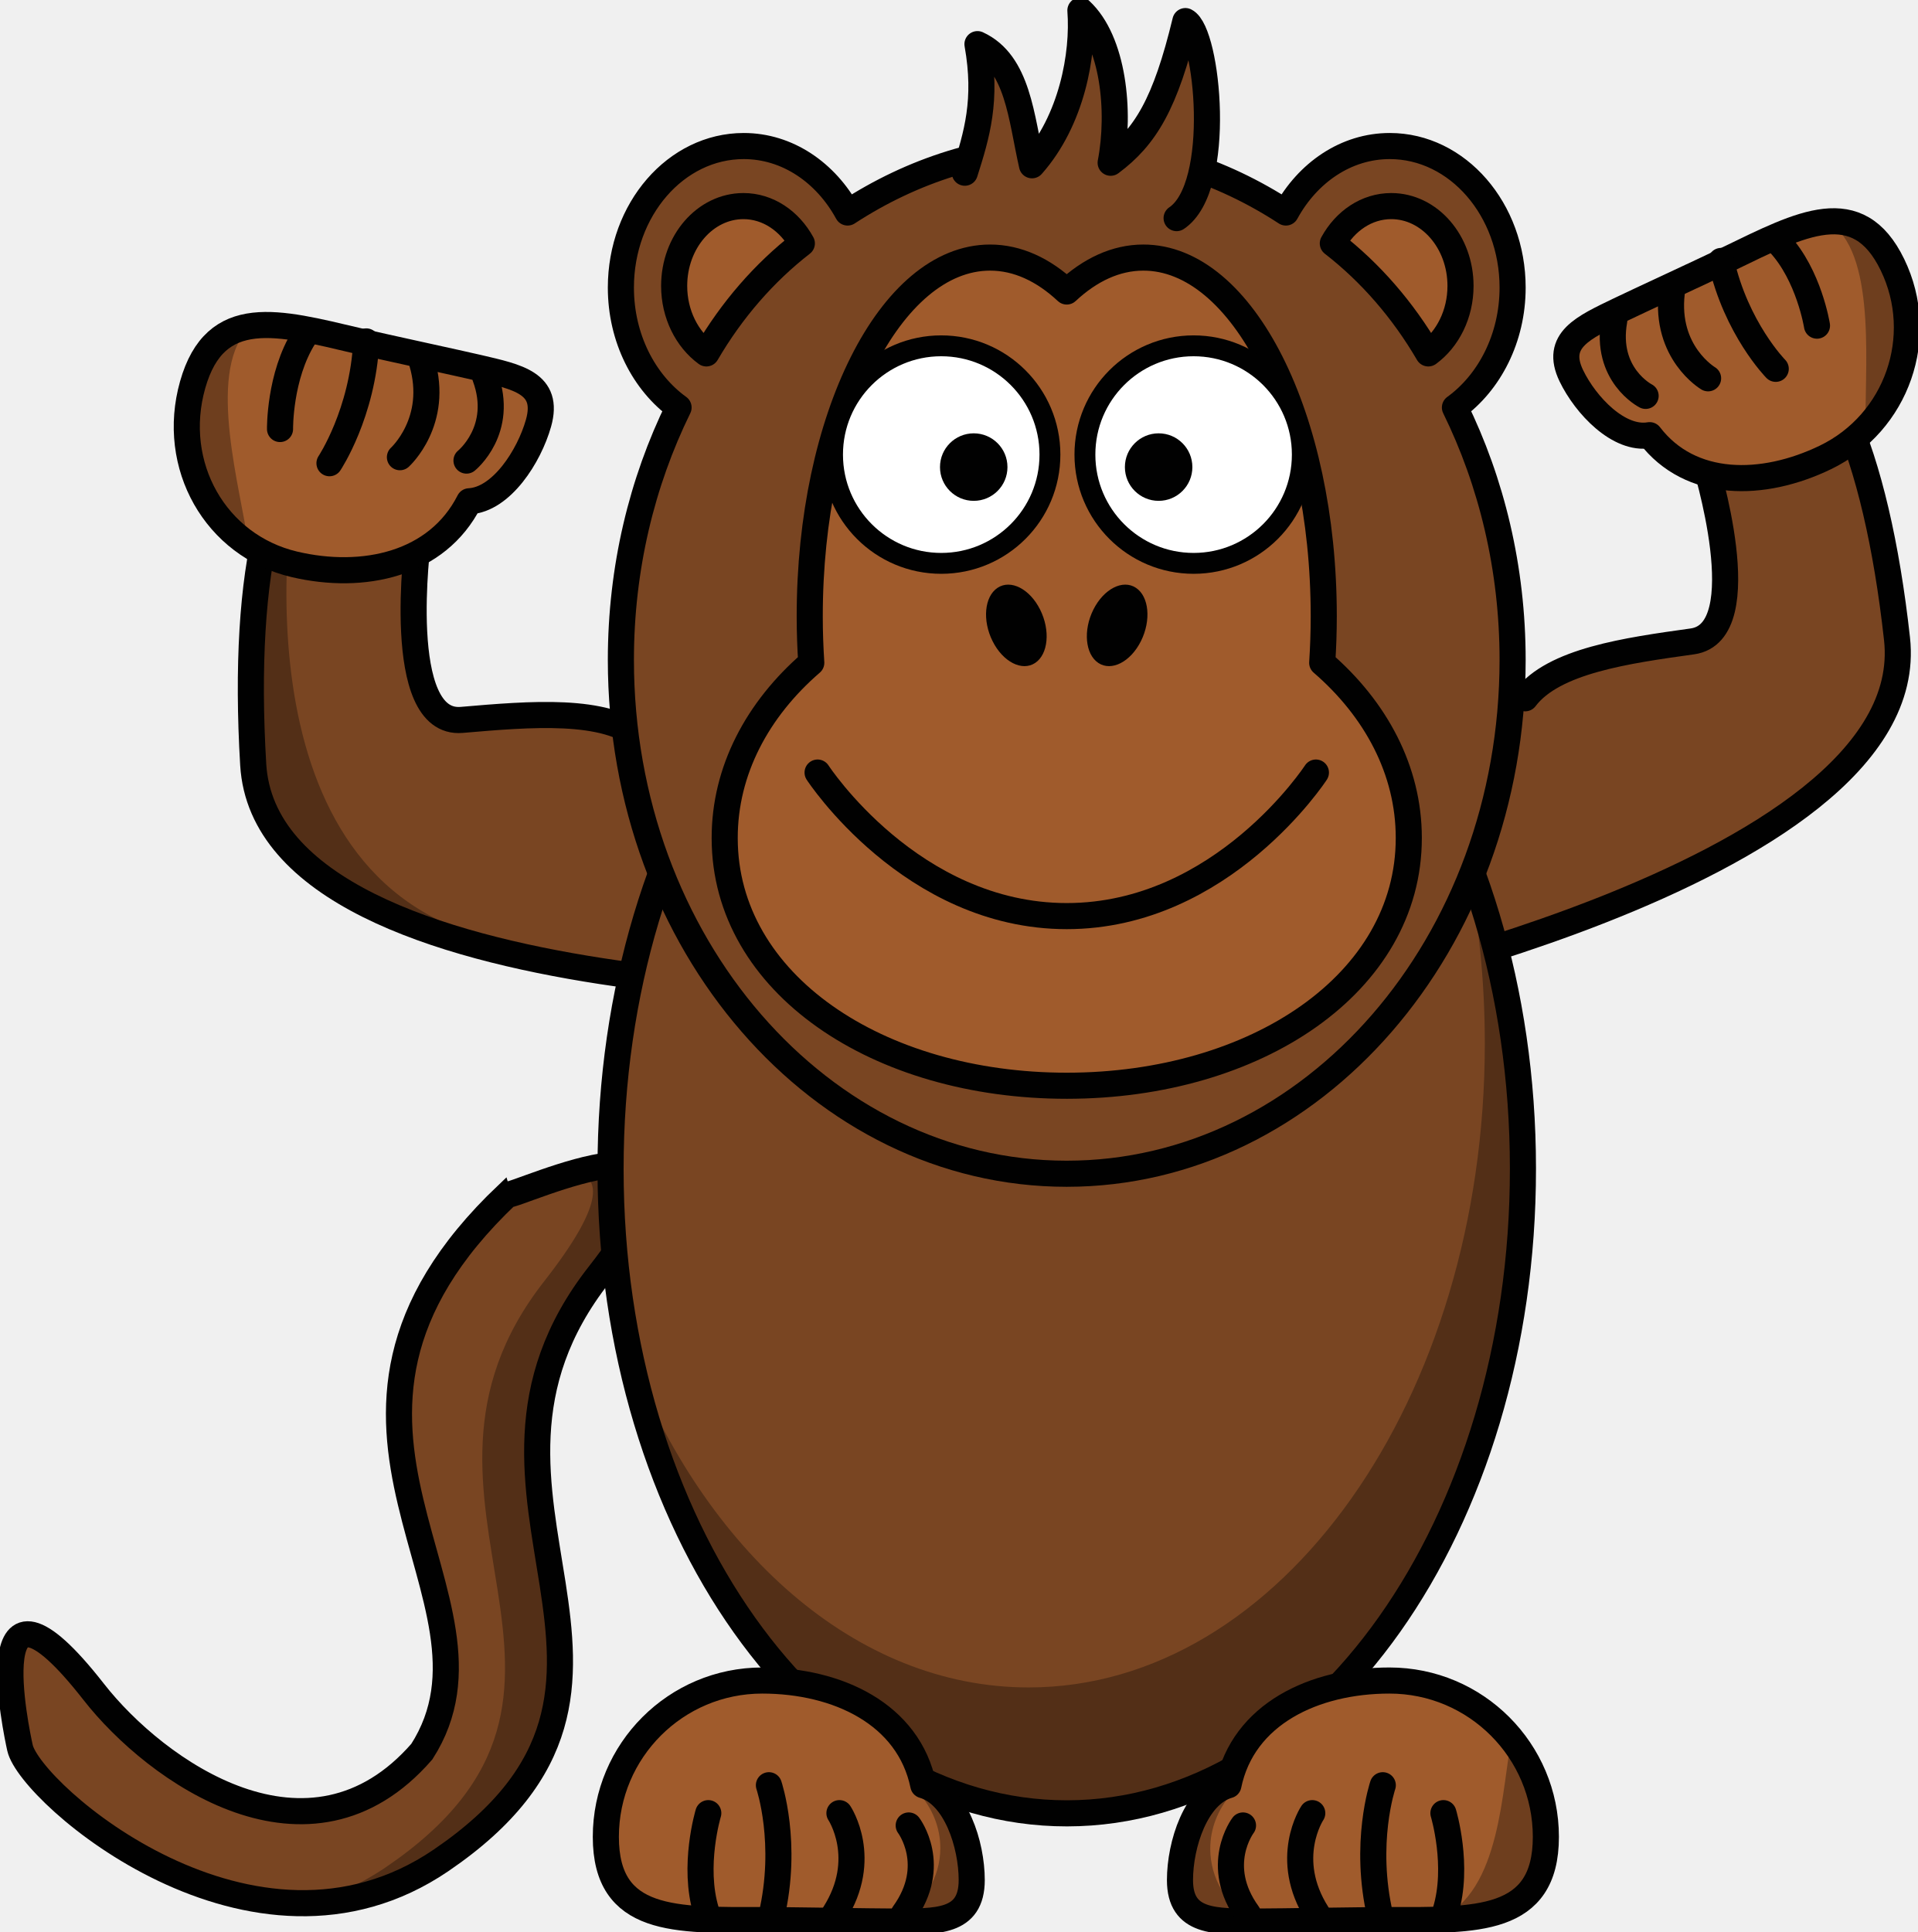
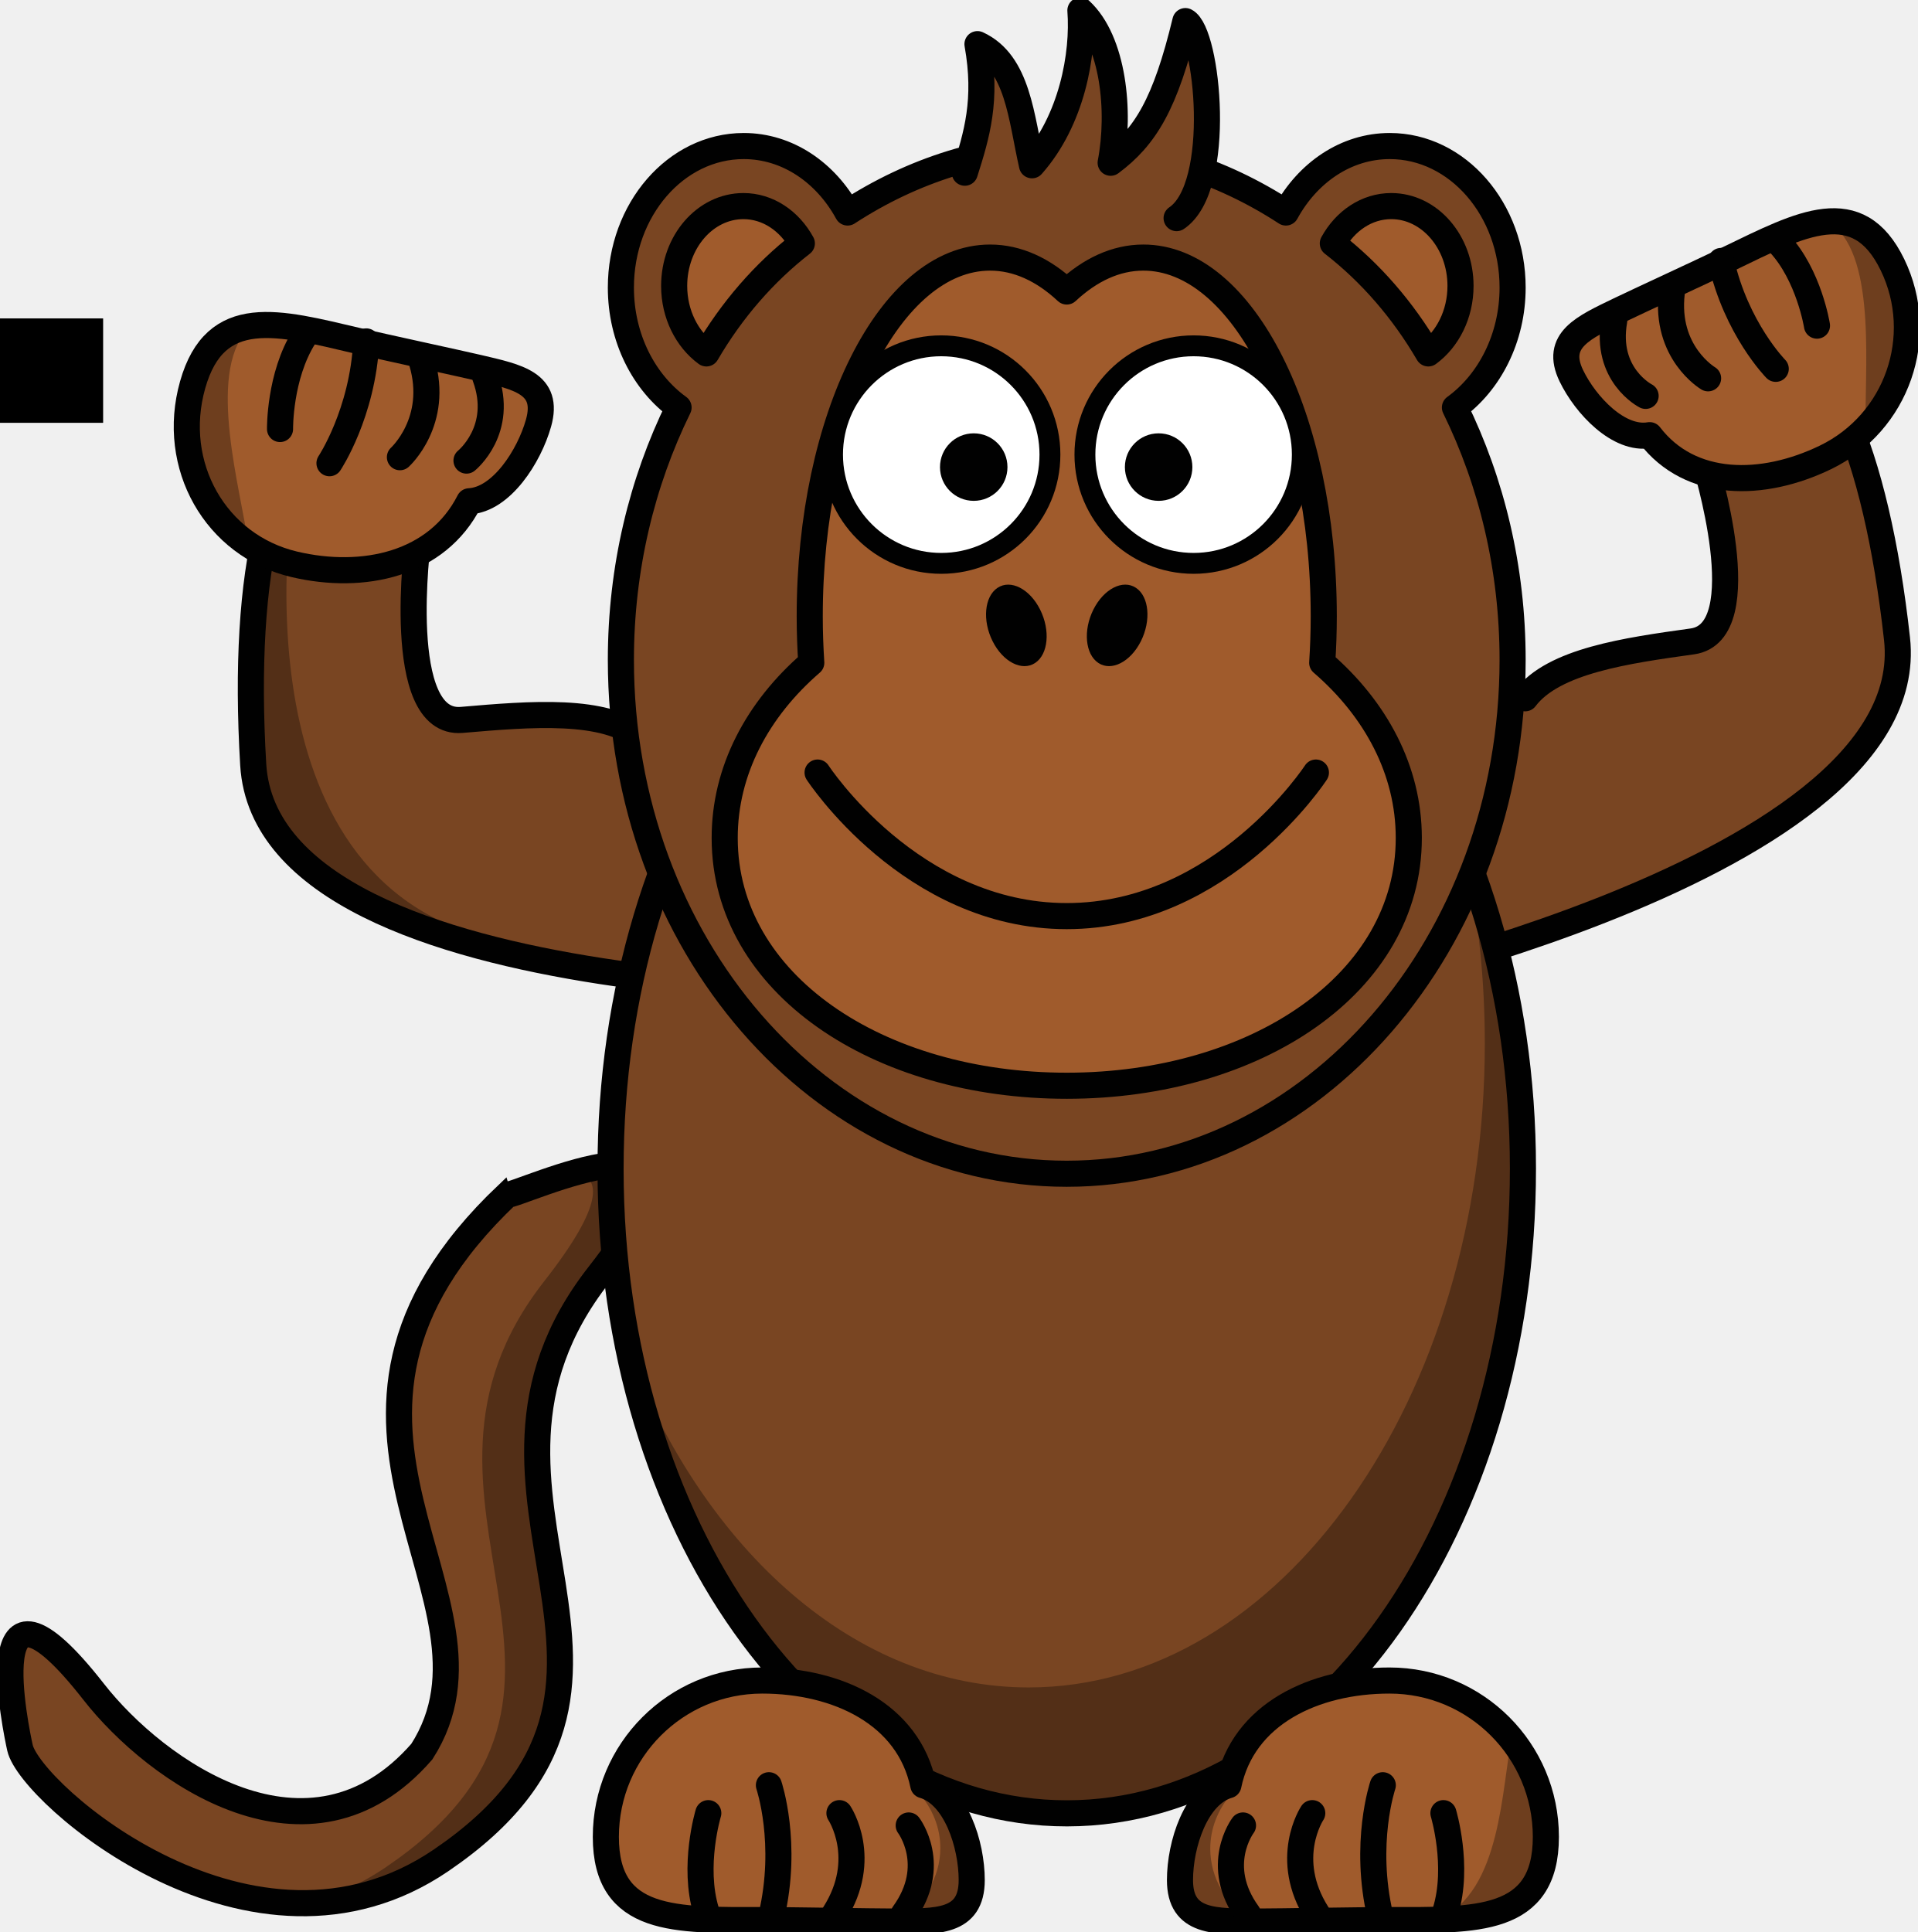
<svg xmlns="http://www.w3.org/2000/svg" version="1.1" width="367.324" height="370.116" id="svg2">
  <defs id="defs68" />
  <g transform="translate(-10.24296,51)" id="g123">
+     <rect id="test" x="10" y="10" width="20" height="20" />
    <g transform="matrix(0.0532928,-0.9985789,0.9985789,0.0532928,-172.6845,300.8119)" id="gTail">
      <path d="M 137.722,273.167 C 91.054,228.966 60.902,279.923 30.278,262.499 4.445,242.332 23.778,211.832 38.362,199.124 66.033,175.013 29.764,184.783 26.901,185.589 18.288,188.012 -16.697,232.639 9.669,267.277 46.346,315.46 78.983,260.475 123.333,291.526 161.035,317.923 137,274.198 137.722,273.167 z" id="path3229" style="fill:#794522;stroke:#010101;stroke-width:5" />
      <path d="m 9.669,267.273 c 36.675,48.184 69.316,-6.784 113.667,24.266 23.796,16.662 22.988,5.39 19.343,-5.452 -0.737,4.856 -5.87,5.731 -21.186,-4.992 C 77.143,250.044 44.502,305.013 7.827,256.828 4.119,251.957 1.625,246.887 0.099,241.766 c 0.539,8.607 3.343,17.327 9.57,25.507 z" id="path3334" style="fill:#010101;fill-opacity:0.314" />
    </g>
    <g transform="matrix(-0.6647481,0.7470676,-0.7470676,-0.6647481,242.3623,82.25016)" id="gArmRight">
      <g id="g248">
        <path d="M 86.292,11.072 C 73.817,-1.393 165.9,94.311 131.932,128.377 105.424,154.963 81.978,167.62 72.413,158.564 l 6.377,-25.156 c 0,0 29.76,-20.125 20.194,-29.181 -9.566,-9.056 -20.194,-19.118 -20.194,-28.175" id="path250" style="fill:#794522;stroke:#010101;stroke-width:5;stroke-linecap:round" />
        <path d="m 129.337,78.238 c 1.86,-1.006 10.628,8.301 10.628,36.224 0,13.516 -47.893,47.72 -60.848,48.048 6.41,-2.531 66.693,-40.249 50.219,-84.272 z" id="path3349_2_" style="fill:#010101;fill-opacity:0.314" />
      </g>
      <g id="g253">
        <path d="m 66.738,130.991 c 13.145,-3.455 24.832,5.064 31.296,17.001 7.391,13.656 1.687,30.416 -12.733,37.414 -14.421,6.998 -19.905,-4.333 -27.297,-17.984 -2.459,-4.547 -9.775,-17.479 -11.523,-20.707 -3.684,-6.804 -6.931,-12.202 0.257,-15.69 5.939,-2.882 15.65,-4.427 19.999,-0.033 z" id="path255" style="fill:#a05b2c;stroke:#010101;stroke-width:5;stroke-linecap:round;stroke-linejoin:round" />
        <path d="M 64.23,175.565 C 73.016,174.106 80.492,167.274 80.492,167.274" id="path2510_6_" style="fill:#a05b2c;stroke:#010101;stroke-width:5;stroke-linecap:round" />
        <path d="M 56.969,166.087 C 67.716,157.434 79.089,155.841 79.089,155.841" id="path2512_6_" style="fill:#a05b2c;stroke:#010101;stroke-width:5;stroke-linecap:round" />
        <path d="m 52.835,155.503 c 6.247,-10.085 16.422,-8.978 16.422,-8.978" id="path2514_12_" style="fill:#a05b2c;stroke:#010101;stroke-width:5;stroke-linecap:round" />
        <path d="m 46.901,144.544 c 5.114,-9.536 14.361,-7.979 14.361,-7.979" id="path2514_11_" style="fill:#a05b2c;stroke:#010101;stroke-width:5;stroke-linecap:round" />
        <path d="m 101.061,157.096 c -0.79,5.177 -2.995,15.59 -6.202,20.755 -7.911,12.741 -15.445,11.251 -24.284,6.747 11.563,-0.008 23.617,-19.516 30.485,-27.501 z" id="path3349_1_" style="fill:#010101;fill-opacity:0.314" />
      </g>
    </g>
    <g transform="matrix(-0.798089,-0.6025396,0.6025396,-0.798089,548.3214,345.5645)" id="gArmLeft">
      <g id="g264">
        <path d="m 347.522,-3.001 c 11.738,-12.386 -74.901,82.725 -42.941,116.579 24.941,26.421 47,39 56,30 l -6,-25 c 0,0 -28,-20 -19,-29 9,-9 19,-19 19,-28" id="path266" style="fill:#794522;stroke:#010101;stroke-width:5;stroke-linecap:round" />
      </g>
      <g id="g268">
        <path d="m 365.92,116.176 c -12.368,-3.434 -23.364,5.033 -29.446,16.896 -6.954,13.571 -1.587,30.228 11.98,37.182 13.568,6.955 18.728,-4.306 25.683,-17.873 2.314,-4.519 9.197,-17.371 10.842,-20.579 3.466,-6.762 6.521,-12.126 -0.242,-15.593 -5.588,-2.864 -14.725,-4.4 -18.817,-0.033 z" id="path270" style="fill:#a05b2c;stroke:#010101;stroke-width:5;stroke-linecap:round;stroke-linejoin:round" />
        <path d="m 368.28,160.474 c -8.267,-1.45 -15.301,-8.24 -15.301,-8.24" id="path2510_1_" style="fill:#a05b2c;stroke:#010101;stroke-width:5;stroke-linecap:round" />
        <path d="M 375.112,151.054 C 365,142.455 354.299,140.872 354.299,140.872" id="path2512_1_" style="fill:#a05b2c;stroke:#010101;stroke-width:5;stroke-linecap:round" />
        <path d="M 379.001,140.536 C 373.123,130.513 363.55,131.614 363.55,131.614" id="path2514_2_" style="fill:#a05b2c;stroke:#010101;stroke-width:5;stroke-linecap:round" />
        <path d="m 384.584,129.645 c -4.812,-9.477 -13.512,-7.93 -13.512,-7.93" id="path2514_1_" style="fill:#a05b2c;stroke:#010101;stroke-width:5;stroke-linecap:round" />
        <path d="m 333.627,142.119 c 0.743,5.145 2.818,15.493 5.835,20.626 7.443,12.662 14.532,11.181 22.848,6.705 -10.879,-0.008 -22.221,-19.395 -28.683,-27.331 z" id="path3349_3_" style="fill:#010101;fill-opacity:0.314" />
      </g>
    </g>
    <g id="gBody">
      <path d="m 302.007,172.915 c 0.033,68.145 -39.069,123.424 -87.337,123.469 -48.268,0.046 -87.422,-55.158 -87.455,-123.303 0,-0.055 0,-0.11 0,-0.166 C 127.182,104.771 166.285,49.492 214.553,49.447 262.82,49.401 301.975,104.607 302.007,172.751 c 0,0.055 0,0.109 0,0.164 z" id="path2383" style="fill:#794522;stroke:#010101;stroke-width:5;stroke-linecap:round;stroke-linejoin:round" />
      <path d="m 291.229,114.295 c 2.269,10.975 3.475,22.589 3.475,34.594 0,68.108 -39.146,123.375 -87.388,123.375 -33.166,0 -62.047,-26.132 -76.852,-64.594 10.641,51.2 44.175,88.625 83.869,88.625 48.243,0 87.388,-55.267 87.388,-123.375 0,-21.21 -3.806,-41.187 -10.492,-58.625 z" id="path3339" style="fill:#010101;fill-opacity:0.314" />
    </g>
    <g id="gHead">
      <g id="g279">
        <path d="m 152.726,-23.022 c -12.988,0 -23.534,12.15 -23.534,27.117 0,9.685 4.416,18.175 11.051,22.971 C 133.228,41.353 129.192,57.842 129.192,75.419 c 0,54.329 38.246,98.438 85.401,98.438 47.153,0 85.436,-44.109 85.436,-98.438 0,-17.577 -4.037,-34.066 -11.051,-48.353 C 295.598,22.266 300.029,13.767 300.029,4.095 c 0,-14.967 -10.547,-27.117 -23.534,-27.117 -8.395,0 -15.735,5.104 -19.9,12.733 -12.407,-8.094 -26.737,-12.733 -42.003,-12.733 -15.262,0 -29.564,4.643 -41.967,12.733 -4.163,-7.629 -11.503,-12.733 -19.899,-12.733 z" id="path2479" style="fill:#794522;stroke:#010101;stroke-width:5;stroke-linecap:round;stroke-linejoin:round" />
        <path d="m 276.778,-11.519 c -4.72,0 -8.842,2.865 -11.193,7.147 7.219,5.602 13.434,12.755 18.291,21.075 3.704,-2.712 6.173,-7.503 6.173,-12.931 0,-8.438 -5.947,-15.291 -13.27,-15.291 z" id="path2483" style="fill:#a05b2c;stroke:#010101;stroke-width:5;stroke-linecap:round;stroke-linejoin:round" />
        <path d="m 152.668,-11.519 c 4.72,0 8.842,2.865 11.193,7.147 -7.218,5.602 -13.434,12.755 -18.29,21.075 -3.705,-2.712 -6.173,-7.503 -6.173,-12.931 0,-8.438 5.947,-15.291 13.27,-15.291 z" id="path2523" style="fill:#a05b2c;stroke:#010101;stroke-width:5;stroke-linecap:round;stroke-linejoin:round" />
        <path d="m 235.658,-9.215 c 8.965,-6.026 5.943,-35.613 1.682,-37.745 -3.825,15.867 -7.651,22.161 -14.319,27.138 1.89,-9.828 0.534,-23.342 -5.795,-29.178 0.641,8.4 -1.635,21.043 -9.272,29.662 -2.073,-9.097 -2.658,-19.628 -10.447,-23.207 1.913,10.73 -0.135,17.419 -2.425,24.631" id="path3197" style="fill:#794522;stroke:#010101;stroke-width:5;stroke-linecap:round;stroke-linejoin:round" />
      </g>
      <path d="m 263.553,75.971 c 0.188,-2.913 0.296,-5.878 0.295,-8.894 0,-0.03 0,-0.061 0,-0.091 -0.013,-37.935 -15.496,-68.667 -34.582,-68.641 -5.241,0.006 -10.207,2.345 -14.656,6.5 -4.463,-4.169 -9.445,-6.507 -14.702,-6.5 -19.086,0.025 -34.549,30.797 -34.536,68.732 0,0.031 0,0.062 0,0.092 0,2.983 0.109,5.917 0.295,8.799 -10.325,8.919 -16.597,20.674 -16.586,33.559 0,0.023 0,0.046 0,0.067 0.023,27.857 29.382,47.423 65.573,47.404 36.19,-0.018 65.51,-19.616 65.485,-47.472 0,-0.021 0,-0.045 0,-0.064 -0.012,-12.861 -6.282,-24.589 -16.587,-33.491 z" id="path285" style="fill:#a05b2c;stroke:#010101;stroke-width:5;stroke-linecap:round;stroke-linejoin:round" />
      <path d="m 166.876,96.999 c 0,0 17.901,27.5 47.735,27.5 29.834,0 47.735,-27.5 47.735,-27.5" id="path287" style="fill:none;stroke:#010101;stroke-width:5;stroke-linecap:round;stroke-linejoin:round" />
      <g id="g289">
        <path d="m 228.818,71.833 c -1.99,3.974 -5.642,5.84 -8.156,4.167 -2.513,-1.673 -2.938,-6.249 -0.947,-10.222 1.99,-3.973 5.642,-5.838 8.156,-4.166 2.514,1.673 2.938,6.249 0.947,10.221 z" id="path2398" style="fill:#010101" />
        <path d="m 200.404,71.833 c 1.99,3.974 5.642,5.84 8.156,4.167 2.513,-1.673 2.938,-6.249 0.947,-10.222 -1.99,-3.973 -5.642,-5.838 -8.156,-4.166 -2.514,1.673 -2.938,6.249 -0.947,10.221 z" id="path2412" style="fill:#010101" />
      </g>
    </g>
    <g id="gFootLeft">
      <path d="m 245.58,290.997 c 2.805,-13.632 16.412,-20.055 30.869,-20.055 16.533,0 29.951,13.418 29.951,29.95 0,16.532 -13.418,15.94 -29.951,15.94 -5.504,0 -21.311,0.283 -25.217,0.283 -8.24,0 -14.928,0.295 -14.928,-7.945 0,-6.809 3.039,-16.384 9.276,-18.173 z" id="path307" style="fill:#a05b2c;stroke:#010101;stroke-width:5;stroke-linecap:round;stroke-linejoin:round" />
      <path d="m 299.908,281.749 c 2.541,4.4 7.004,13.519 7.004,18.964 0,13.432 -8.865,15.548 -21.055,15.874 12.109,-5.048 12.051,-25.588 14.051,-34.838 z" id="path3349_4_" style="fill:#010101;fill-opacity:0.314" />
      <path d="m 287.158,315.187 c 2.688,-8.696 -0.385,-18.84 -0.385,-18.84" id="path2510_4_" style="fill:none;stroke:#010101;stroke-width:5;stroke-linecap:round" />
      <path d="m 274.687,316.118 c -3.295,-14.01 0.471,-25.119 0.471,-25.119" id="path2512_4_" style="fill:none;stroke:#010101;stroke-width:5;stroke-linecap:round" />
      <path d="m 262.615,315.669 c -6.764,-10.628 -0.967,-19.322 -0.967,-19.322" id="path2514_8_" style="fill:none;stroke:#010101;stroke-width:5;stroke-linecap:round" />
      <path d="m 249.343,315.669 c -6.764,-9.33 -0.967,-16.961 -0.967,-16.961" id="path2514_7_" style="fill:none;stroke:#010101;stroke-width:5;stroke-linecap:round" />
      <path d="m 246.076,292.722 c -2.49,2.929 -3.971,6.541 -3.971,10.44 0,5.636 3.078,10.65 7.859,13.901 -7.953,-0.259 -13.658,-1.671 -13.658,-9.324 0,-6.343 3.904,-11.907 9.77,-15.017 z" id="path3327_4_" style="fill:#010101;fill-opacity:0.314" />
    </g>
    <g id="gFootRight">
      <path d="m 187.13,290.997 c -2.805,-13.632 -16.413,-20.055 -30.87,-20.055 -16.532,0 -29.95,13.418 -29.95,29.95 0,16.532 13.418,15.94 29.95,15.94 5.505,0 21.311,0.283 25.218,0.283 8.24,0 14.927,0.295 14.927,-7.945 0,-6.809 -3.039,-16.384 -9.275,-18.173 z" id="path317" style="fill:#a05b2c;stroke:#010101;stroke-width:5;stroke-linecap:round;stroke-linejoin:round" />
      <path d="m 145.552,315.187 c -2.688,-8.696 0.384,-18.84 0.384,-18.84" id="path2510_5_" style="fill:none;stroke:#010101;stroke-width:5;stroke-linecap:round" />
      <path d="m 158.022,316.118 c 3.294,-14.01 -0.471,-25.119 -0.471,-25.119" id="path2512_5_" style="fill:none;stroke:#010101;stroke-width:5;stroke-linecap:round" />
      <path d="m 170.095,315.669 c 6.763,-10.628 0.967,-19.322 0.967,-19.322" id="path2514_10_" style="fill:none;stroke:#010101;stroke-width:5;stroke-linecap:round" />
      <path d="m 183.366,315.669 c 6.763,-9.33 0.967,-16.961 0.967,-16.961" id="path2514_9_" style="fill:none;stroke:#010101;stroke-width:5;stroke-linecap:round" />
      <path d="m 186.275,292.472 c 2.582,2.959 4.117,6.608 4.117,10.548 0,5.693 -3.19,10.76 -8.147,14.044 8.243,-0.262 14.157,-1.688 14.157,-9.42 0,-6.409 -4.047,-12.031 -10.127,-15.172 z" id="path3327_5_" style="fill:#010101;fill-opacity:0.314" />
    </g>
    <g transform="translate(-3.869287,-51.75068)" id="g293">
      <g id="gEyeRight">
        <path d="m 215.259,87.838 c 0.008,11.501 -9.309,20.831 -20.811,20.838 -11.5,0.008 -20.831,-9.31 -20.838,-20.81 0,-0.01 0,-0.02 0,-0.028 -0.008,-11.501 9.31,-20.831 20.811,-20.839 11.501,-0.007 20.83,9.31 20.838,20.811 0,0.009 0,0.019 0,0.028 z" id="path2387" style="fill:#ffffff;stroke:#010101;stroke-width:4;stroke-linecap:round;stroke-linejoin:round" />
        <path d="m 207.122,90.232 c 0.002,3.569 -2.89,6.464 -6.459,6.467 -3.569,0.001 -6.464,-2.889 -6.467,-6.458 0,-0.002 0,-0.005 0,-0.009 -0.003,-3.569 2.889,-6.465 6.458,-6.467 3.57,-0.003 6.466,2.889 6.468,6.458 0,0.003 0,0.006 0,0.009 z" id="path2393" style="fill:#010101" />
      </g>
      <g id="gEyeLeft">
        <path d="m 263.611,87.838 c 0.008,11.501 -9.309,20.831 -20.811,20.838 -11.501,0.008 -20.831,-9.31 -20.838,-20.81 0,-0.01 0,-0.02 0,-0.028 -0.008,-11.501 9.309,-20.831 20.811,-20.839 11.5,-0.007 20.831,9.31 20.838,20.811 0,0.009 0,0.019 0,0.028 z" id="path2391" style="fill:#ffffff;stroke:#010101;stroke-width:4;stroke-linecap:round;stroke-linejoin:round" />
        <path d="m 242.548,90.232 c 0,3.569 -2.891,6.464 -6.46,6.467 -3.569,0.001 -6.464,-2.889 -6.468,-6.458 0,-0.002 0,-0.005 0,-0.009 -0.001,-3.569 2.891,-6.465 6.459,-6.467 3.57,-0.003 6.465,2.889 6.469,6.458 0,0.003 0,0.006 0,0.009 z" id="path2395" style="fill:#010101" />
      </g>
    </g>
  </g>
</svg>
